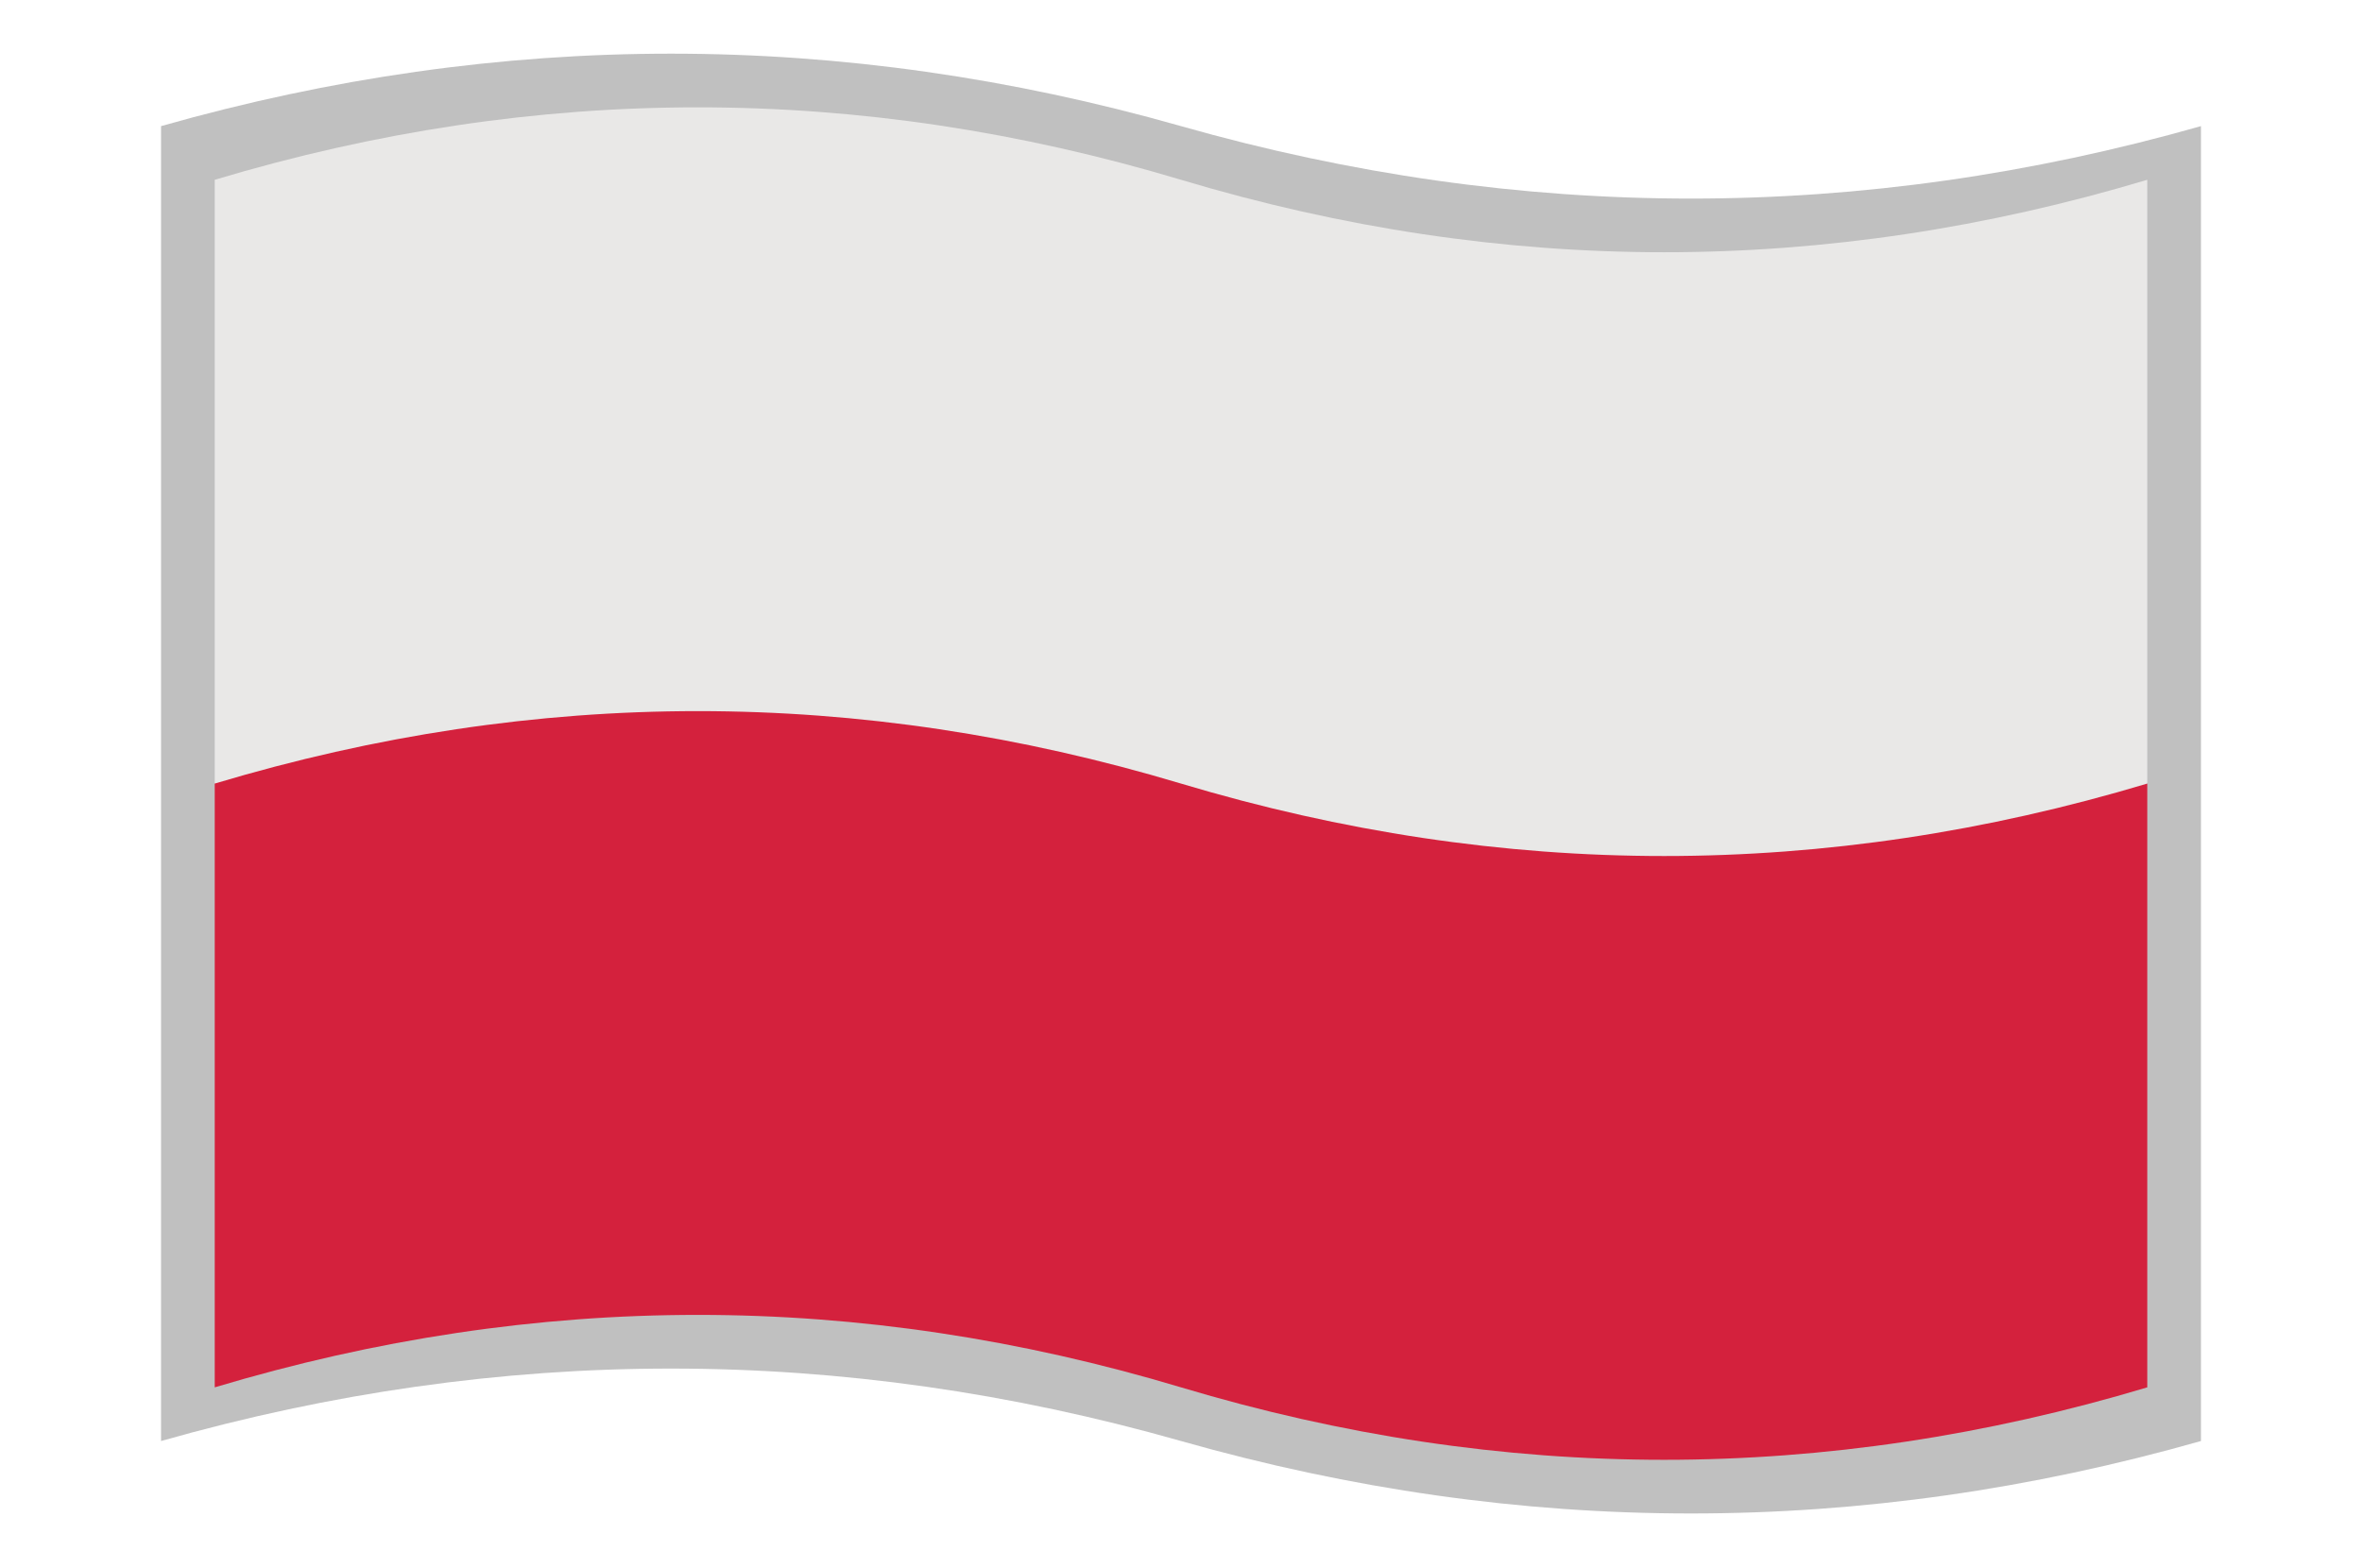
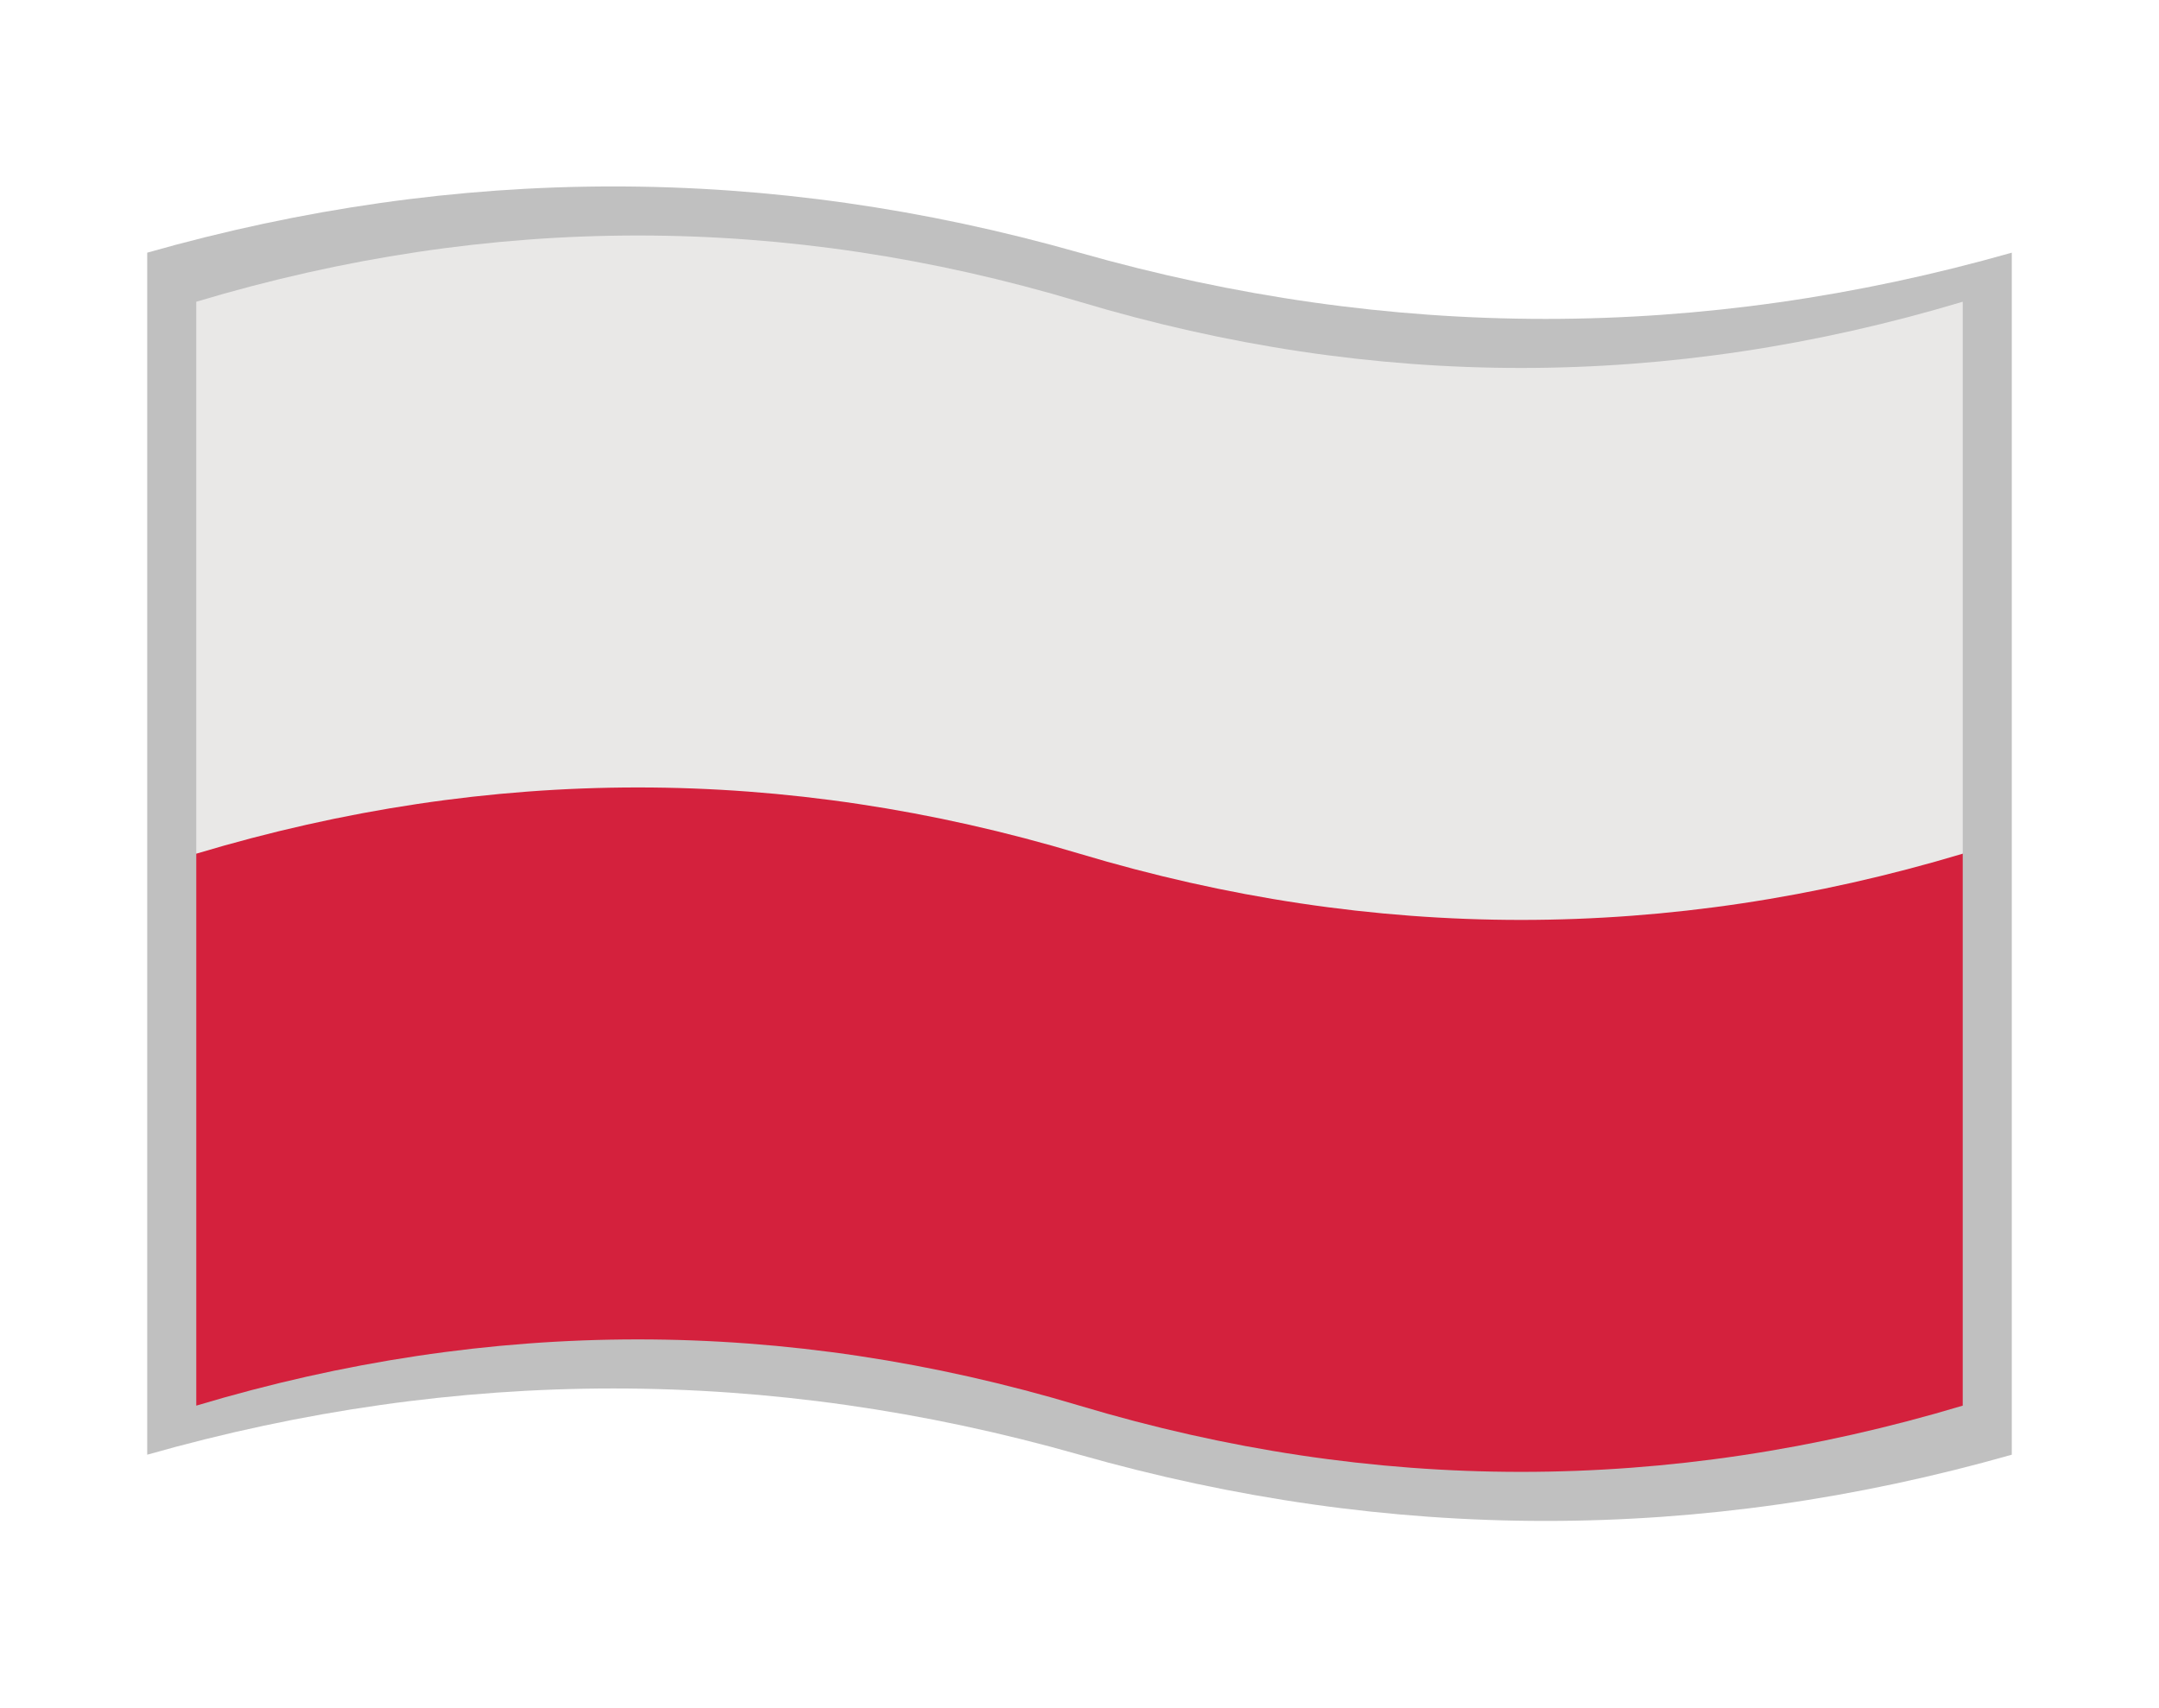
- <svg xmlns="http://www.w3.org/2000/svg" version="1.1" viewBox="-10 -10 440 292">
-   <path fill="#c0c0c0" d="M20 13.5q95 -27 190 0t190 0v245q-95 27 -190 0t-190 0z" />
-   <path fill="#e9e8e7" d="M30  23.5q90 -27 180 0t180 0v112.5l-90 50h-180l-90 -50z" />
-   <path fill="#d4213d" d="M30 136q90 -27 180 0t180 0v112.5q-90 27 -180 0t-180 0z" />
+ <svg xmlns="http://www.w3.org/2000/svg" version="1.1" viewBox="-10 -10 440 348">
+   <path fill="#c0c0c0" d="M20 41.5q95 -27 190 0t190 0v245q-95 27 -190 0t-190 0z" />
+   <path fill="#e9e8e7" d="M30  51.5q90 -27 180 0t180 0v112.5l-90 50h-180l-90 -50z" />
+   <path fill="#d4213d" d="M30 164q90 -27 180 0t180 0v112.5q-90 27 -180 0t-180 0z" />
</svg>
